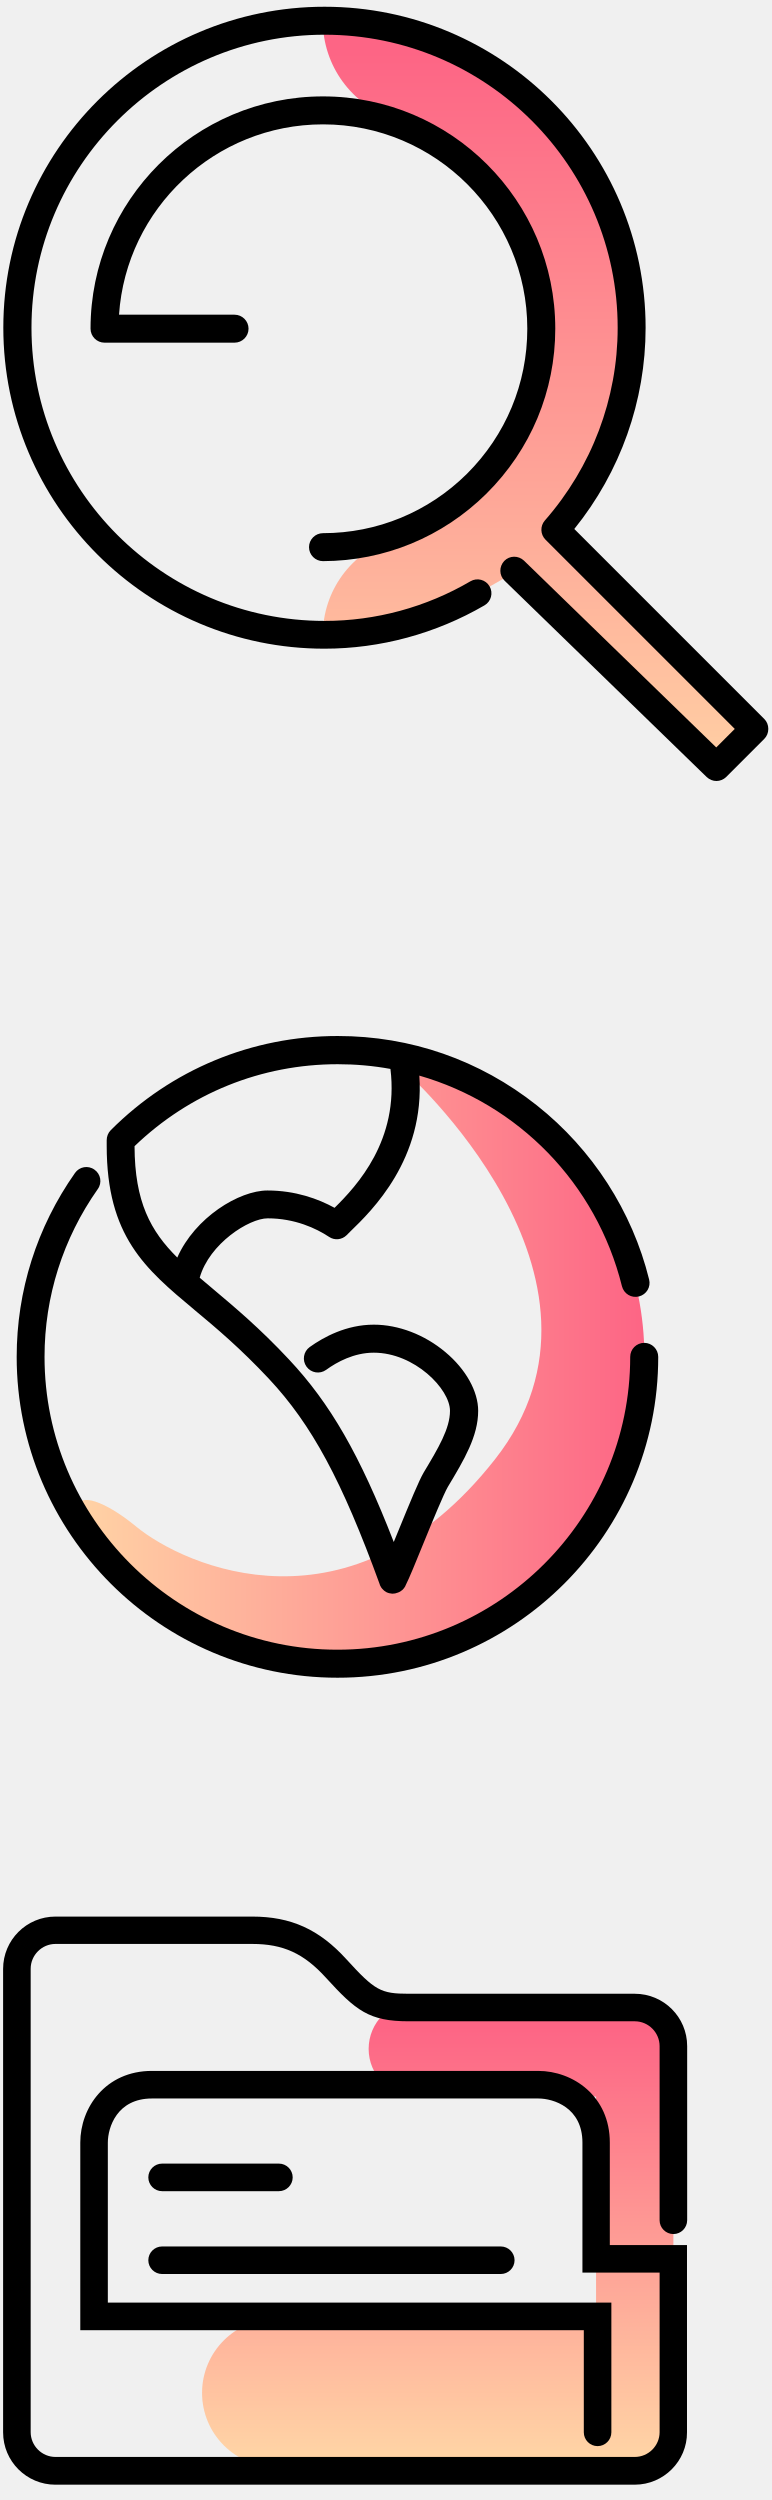
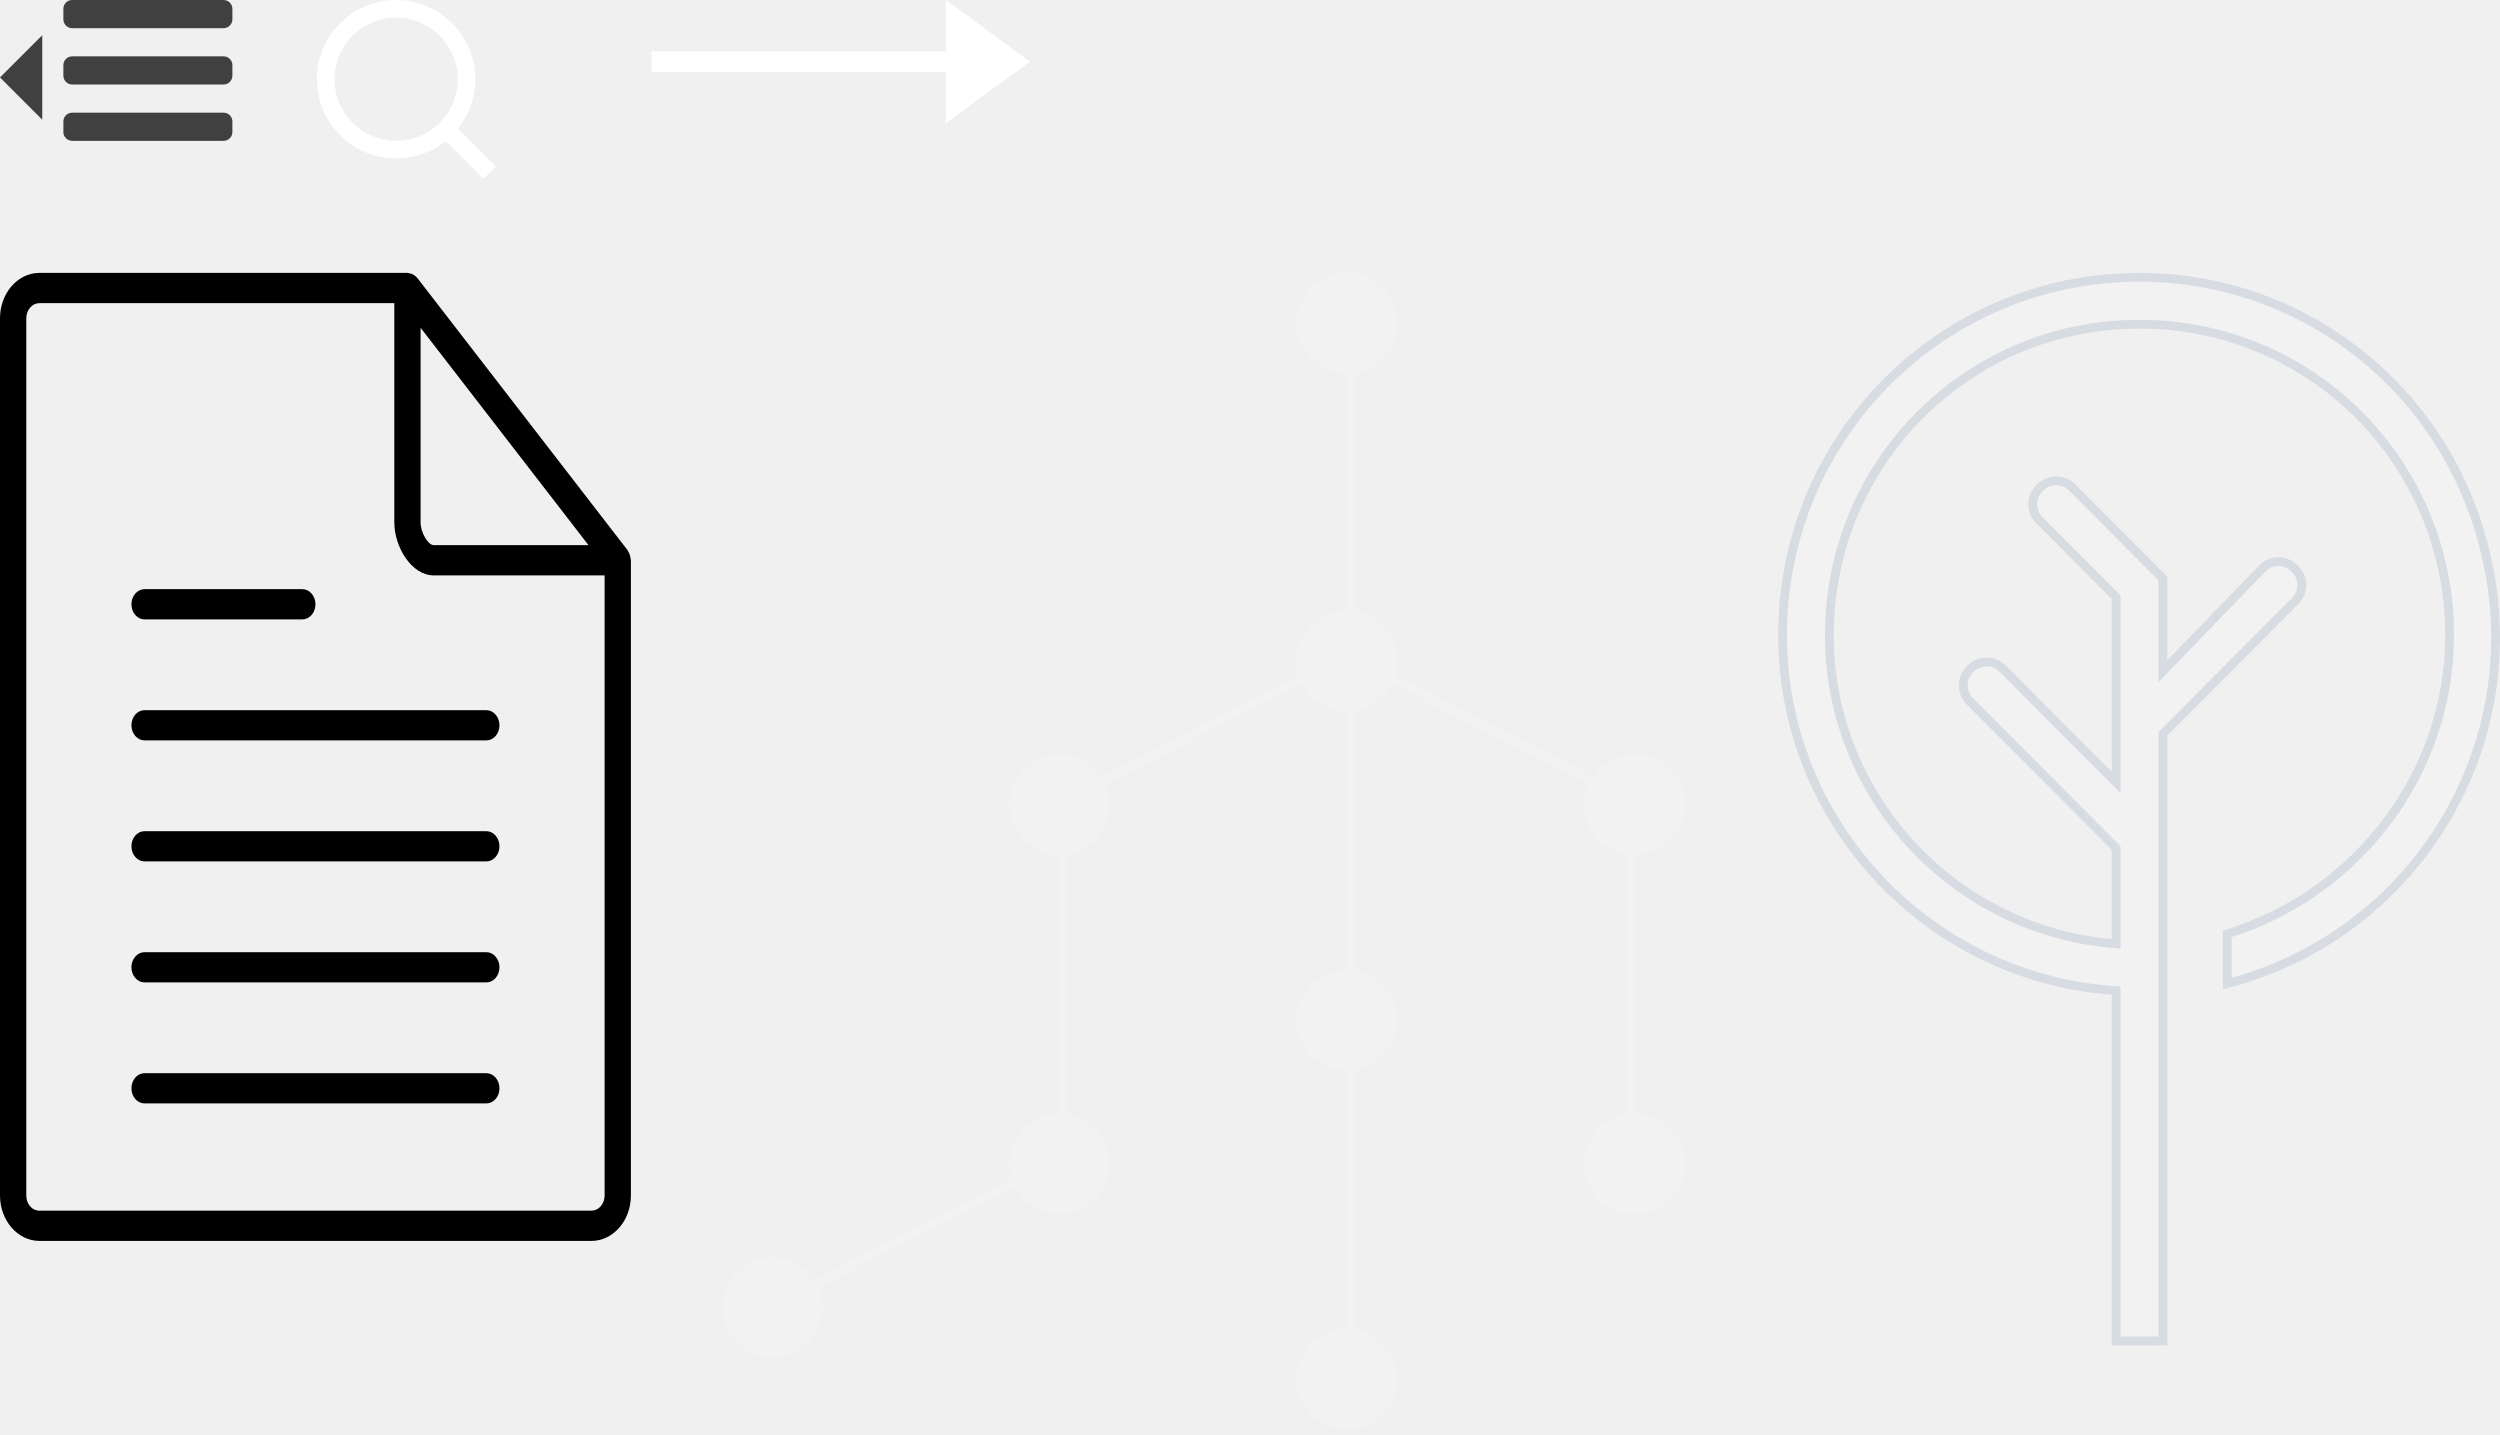
- <svg xmlns="http://www.w3.org/2000/svg" width="46px" height="149px" viewBox="0 0 46 149" version="1.1">
-   <defs>
-     <linearGradient x1="50.009%" y1="97.097%" x2="50.009%" y2="5.34%" id="linearGradient-1">
-       <stop stop-color="#FFD3A5" offset="0%" />
-       <stop stop-color="#FD6585" offset="100%" />
-     </linearGradient>
-     <linearGradient x1="0.001%" y1="50.006%" x2="99.993%" y2="50.006%" id="linearGradient-2">
-       <stop stop-color="#FFD3A5" offset="0%" />
-       <stop stop-color="#FD6585" offset="100%" />
-     </linearGradient>
-     <linearGradient x1="50.007%" y1="105.097%" x2="50.007%" y2="4.324%" id="linearGradient-3">
-       <stop stop-color="#FFD3A5" offset="0%" />
-       <stop stop-color="#FD6585" offset="100%" />
-     </linearGradient>
-   </defs>
-   <g id="Page-1" stroke="none" stroke-width="1" fill="none" fill-rule="evenodd">
-     <g id="Artboard" fill-rule="nonzero">
-       <g id="ic_sprite">
-         <g id="group-7" transform="translate(0, 114)">
-           <path d="M40.134,8.801 L40.134,30.578 C40.134,31.902 39.056,32.98 37.731,32.98 L35.668,32.98 L35.668,33.041 L16.468,33.041 C14.025,33.041 12.043,31.06 12.043,28.616 C12.043,26.173 14.025,24.191 16.468,24.191 L35.525,24.191 L35.525,10.957 L24.815,10.957 C23.245,10.957 21.971,9.684 21.971,8.113 C21.971,6.543 23.245,5.269 24.815,5.269 L37.167,5.269 L37.167,5.32 C38.85,5.587 40.134,7.045 40.134,8.8 L40.134,8.801 Z" id="Path" fill="url(#linearGradient-1)" />
-           <path d="M37.834,34.088 L3.305,34.088 C1.581,34.088 0.185,32.692 0.185,30.968 L0.185,3.348 C0.185,1.624 1.581,0.228 3.306,0.228 L15.031,0.228 C17.341,0.228 19.025,0.988 20.647,2.774 C22.341,4.633 22.69,4.828 24.353,4.828 L37.833,4.828 C39.559,4.828 40.955,6.224 40.955,7.948 L40.955,18.328 C40.955,18.78 40.585,19.15 40.134,19.15 C39.682,19.15 39.312,18.78 39.312,18.329 L39.312,7.948 C39.312,7.137 38.645,6.469 37.834,6.469 L24.354,6.469 C21.992,6.469 21.212,5.833 19.425,3.872 C18.111,2.424 16.879,1.859 15.031,1.859 L3.306,1.859 C2.496,1.859 1.828,2.527 1.828,3.338 L1.828,30.956 C1.828,31.767 2.495,32.434 3.306,32.434 L37.835,32.434 C38.646,32.434 39.313,31.767 39.313,30.956 L39.313,21.449 L34.713,21.449 L34.713,13.698 C34.713,11.614 32.989,11.07 32.085,11.07 L9.056,11.07 C6.971,11.07 6.427,12.795 6.427,13.698 L6.427,23.236 L36.437,23.236 L36.437,30.967 C36.437,31.419 36.068,31.789 35.617,31.789 C35.164,31.789 34.795,31.419 34.795,30.967 L34.795,24.879 L4.785,24.879 L4.785,13.698 C4.785,11.623 6.284,9.426 9.055,9.426 L32.075,9.426 C34.148,9.426 36.345,10.926 36.345,13.697 L36.345,19.807 L40.945,19.807 L40.945,30.967 C40.955,32.681 39.548,34.087 37.834,34.087 L37.834,34.088 Z M17.444,15.772 C17.444,15.32 17.074,14.951 16.622,14.951 L9.662,14.951 C9.21,14.951 8.84,15.321 8.84,15.772 C8.84,16.224 9.21,16.594 9.661,16.594 L16.622,16.594 C17.074,16.594 17.444,16.224 17.444,15.772 Z M30.668,20.711 C30.668,20.259 30.298,19.889 29.846,19.889 L9.661,19.889 C9.21,19.889 8.84,20.259 8.84,20.711 C8.84,21.162 9.21,21.531 9.661,21.531 L29.846,21.531 C30.298,21.531 30.668,21.162 30.668,20.711 Z" id="Shape" fill="#000000" />
-         </g>
-         <g id="group-6" transform="translate(0, 61)">
-           <path d="M9.637,34.838 C12.612,36.926 16.213,38.158 20.117,38.158 C30.201,38.158 38.405,29.953 38.405,19.869 C38.405,9.786 30.201,1.581 20.117,1.581 L24.021,2.729 C24.021,2.729 38.061,15.089 29.501,25.976 C20.941,36.863 10.974,32.343 8.104,29.974 C4.304,26.852 2.195,28.314 9.638,34.838 L9.637,34.838 Z" id="Path" fill="url(#linearGradient-2)" />
-           <path d="M20.117,38.992 C9.574,38.992 0.994,30.412 0.994,19.869 C0.994,15.934 2.194,12.145 4.47,8.909 C4.731,8.533 5.253,8.439 5.629,8.711 C6.004,8.971 6.099,9.493 5.827,9.869 C3.75,12.823 2.654,16.279 2.654,19.869 C2.654,29.493 10.483,37.322 20.107,37.322 C29.731,37.322 37.56,29.493 37.56,19.869 C37.56,19.409 37.936,19.034 38.395,19.034 C38.855,19.034 39.23,19.41 39.23,19.869 C39.24,30.412 30.66,38.992 20.117,38.992 L20.117,38.992 Z M23.405,33.982 L23.364,33.982 C23.259,33.972 23.144,33.951 23.04,33.898 C23.03,33.898 23.03,33.888 23.02,33.888 C22.925,33.836 22.852,33.773 22.79,33.7 C22.727,33.637 22.685,33.554 22.643,33.47 C22.643,33.46 22.633,33.45 22.633,33.429 C20.378,27.239 18.583,23.909 16.025,21.174 C14.335,19.368 12.873,18.136 11.579,17.061 L11.569,17.051 C8.656,14.619 6.359,12.688 6.359,7.281 L6.359,6.956 C6.359,6.736 6.443,6.517 6.599,6.361 C10.211,2.74 15.024,0.746 20.128,0.746 C24.48,0.746 28.583,2.176 31.996,4.88 C35.306,7.5 37.685,11.195 38.687,15.255 C38.802,15.705 38.531,16.153 38.082,16.268 C37.632,16.383 37.184,16.111 37.069,15.662 C35.535,9.493 30.859,4.796 24.992,3.106 C25.336,8.086 22.142,11.175 20.879,12.396 L20.66,12.616 C20.378,12.897 19.94,12.939 19.616,12.72 C18.844,12.208 17.57,11.613 15.952,11.613 C14.846,11.613 12.476,13.117 11.902,15.152 C12.132,15.35 12.382,15.559 12.632,15.768 L12.643,15.778 C13.969,16.895 15.483,18.158 17.236,20.038 C19.679,22.647 21.443,25.695 23.468,30.904 C23.551,30.716 23.624,30.517 23.708,30.319 C24.46,28.482 24.971,27.239 25.253,26.759 C26.13,25.299 26.819,24.139 26.819,23.085 C26.819,21.78 24.699,19.62 22.278,19.62 C21.098,19.62 20.086,20.173 19.438,20.643 C19.063,20.914 18.541,20.831 18.27,20.455 C17.998,20.079 18.082,19.557 18.457,19.285 C19.303,18.68 20.65,17.95 22.277,17.95 C23.75,17.95 25.305,18.544 26.547,19.588 C27.769,20.611 28.499,21.927 28.499,23.085 C28.499,24.599 27.664,25.998 26.693,27.615 C26.453,28.023 25.785,29.641 25.253,30.945 C24.793,32.073 24.397,33.054 24.167,33.503 C24.167,33.513 24.157,33.523 24.157,33.534 C24.115,33.618 24.052,33.691 23.99,33.754 C23.906,33.826 23.812,33.889 23.708,33.92 C23.604,33.962 23.51,33.983 23.405,33.983 L23.405,33.982 Z M8.019,7.312 C8.029,10.642 8.979,12.374 10.566,13.951 C11.62,11.561 14.251,9.953 15.942,9.953 C17.602,9.953 18.969,10.453 19.94,10.986 C21.276,9.671 23.791,6.956 23.27,2.708 C22.247,2.521 21.192,2.427 20.128,2.427 C15.576,2.427 11.297,4.159 8.019,7.312 L8.019,7.312 Z" id="Shape" fill="#000000" />
-         </g>
-         <g id="group-5">
-           <path d="M33.104,31.569 C35.927,28.349 37.646,24.142 37.646,19.537 C37.646,9.444 29.438,1.235 19.344,1.235 L19.24,1.235 C19.24,3.902 20.958,6.277 23.51,7.09 C28.781,8.787 32.396,13.6 32.396,19.59 C32.396,25.61 28.74,30.454 23.416,32.12 C20.927,32.902 19.24,35.235 19.24,37.85 L19.344,37.85 C22.667,37.85 25.781,36.944 28.469,35.37 L30.104,34.433 C30.625,34.11 31.292,34.183 31.729,34.61 L42.302,44.892 C42.646,45.225 43.208,45.225 43.552,44.882 L44.969,43.454 L33.104,31.569 L33.104,31.569 Z" id="Path" fill="url(#linearGradient-3)" />
-           <path d="M42.698,46.548 C42.49,46.548 42.281,46.464 42.115,46.308 L30.073,34.61 C29.74,34.287 29.74,33.767 30.053,33.433 C30.375,33.1 30.896,33.1 31.229,33.413 L42.688,44.547 L43.792,43.443 L32.51,32.162 C32.198,31.85 32.188,31.35 32.469,31.027 C35.271,27.829 36.813,23.757 36.813,19.537 C36.813,9.902 28.979,2.069 19.343,2.069 C9.708,2.069 1.876,9.902 1.876,19.537 C1.876,29.173 9.709,37.007 19.345,37.007 C22.386,37.007 25.397,36.194 28.043,34.642 C28.439,34.412 28.949,34.548 29.178,34.944 C29.408,35.339 29.272,35.85 28.876,36.079 C25.97,37.767 22.668,38.662 19.334,38.662 C8.781,38.662 0.198,30.079 0.198,19.527 C0.198,8.975 8.792,0.402 19.344,0.402 C29.896,0.402 38.478,8.985 38.478,19.537 C38.478,23.892 36.978,28.121 34.228,31.527 L45.551,42.85 C45.707,43.006 45.791,43.214 45.791,43.444 C45.791,43.673 45.707,43.881 45.551,44.037 L43.281,46.308 C43.124,46.465 42.905,46.548 42.697,46.548 L42.698,46.548 Z M28.99,29.422 C31.635,26.797 33.094,23.307 33.094,19.588 C33.094,11.953 26.885,5.745 19.25,5.745 C11.615,5.745 5.396,11.954 5.396,19.589 C5.396,20.048 5.771,20.423 6.229,20.423 L13.979,20.423 C14.438,20.423 14.813,20.048 14.813,19.589 C14.813,19.131 14.438,18.756 13.979,18.756 L7.094,18.756 C7.521,12.423 12.813,7.412 19.25,7.412 C25.969,7.412 31.427,12.882 31.427,19.59 C31.427,22.86 30.146,25.933 27.823,28.246 C25.531,30.516 22.479,31.777 19.25,31.777 C18.792,31.777 18.417,32.152 18.417,32.61 C18.417,33.069 18.792,33.444 19.25,33.444 C22.917,33.434 26.375,32.006 28.99,29.423 L28.99,29.422 Z" id="Shape" fill="#000000" />
-         </g>
-       </g>
-     </g>
+ <svg xmlns="http://www.w3.org/2000/svg" width="284" height="163" viewBox="0 0 284 163" fill="none">
+   <path d="M52.031 14.617L56.314 18.899L54.899 20.314L50.617 16.031C49.024 17.308 47.042 18.003 45 18C40.032 18 36 13.968 36 9C36 4.032 40.032 0 45 0C49.968 0 54 4.032 54 9C54.003 11.042 53.308 13.024 52.031 14.617ZM50.025 13.875C51.294 12.57 52.003 10.82 52 9C52 5.132 48.867 2 45 2C41.132 2 38 5.132 38 9C38 12.867 41.132 16 45 16C46.82 16.003 48.57 15.294 49.875 14.025L50.025 13.875Z" fill="white" />
+   <path fill-rule="evenodd" clip-rule="evenodd" d="M0 8.8L4.8 13.6L4.8 4L0 8.8Z" fill="#404040" />
+   <rect x="7.2" width="19.2" height="3.2" rx="1" fill="#404040" />
+   <rect x="7.2" y="6.4" width="19.2" height="3.2" rx="1" fill="#404040" />
+   <rect x="7.2" y="12.8" width="19.2" height="3.2" rx="1" fill="#404040" />
+   <path opacity="0.15" d="M282.341 62.777L282.342 62.779C287.594 84.466 274.486 106.152 253.017 111.729V106.091C267.873 101.487 278.276 87.776 278.276 72.16C278.276 52.572 262.583 36.832 243.045 36.832C223.508 36.832 207.815 52.572 207.815 72.16C207.815 90.469 221.908 105.563 239.843 107.169L240.388 107.218V106.671V96.539V96.332L240.242 96.186L223.824 79.722C222.756 78.651 222.756 77.067 223.824 75.996C224.892 74.925 226.469 74.925 227.536 75.996L239.534 88.027L240.388 88.883V87.674V68.044V67.837L240.242 67.691L231.717 59.142C230.649 58.071 230.649 56.487 231.717 55.416C232.785 54.345 234.362 54.345 235.429 55.416L245.703 65.718V75.009V76.245L246.562 75.357L256.976 64.598C256.977 64.597 256.978 64.596 256.979 64.595C258.046 63.527 259.621 63.528 260.688 64.598C261.757 65.669 261.757 67.253 260.688 68.324L245.849 83.205L245.703 83.351V83.558V95.273V152.334H240.388V113.003V112.539L239.925 112.505C219.03 110.941 202.5 93.426 202.5 72.16C202.5 49.639 220.59 31.5 243.045 31.5C261.756 31.5 277.974 44.32 282.341 62.777Z" fill="white" stroke="#496291" />
+   <path d="M107.444 8.167H74V5.833H107.444V0L117 7L107.444 14V8.167Z" fill="white" />
+   <path d="M4.479 140.968H67.191C69.66 140.968 71.67 138.655 71.67 135.813V63.647C71.67 63.588 71.646 63.54 71.643 63.485C71.637 63.406 71.619 63.337 71.604 63.262C71.558 63.023 71.466 62.799 71.336 62.605C71.315 62.575 71.318 62.537 71.297 62.506L47.407 31.577C47.398 31.567 47.386 31.567 47.377 31.557C47.195 31.337 46.965 31.178 46.711 31.096C46.654 31.076 46.603 31.069 46.544 31.058C46.457 31.041 46.377 31 46.287 31H4.479C2.01 31 0 33.313 0 36.155V135.813C0 138.655 2.01 140.968 4.479 140.968ZM47.78 37.237L66.853 61.928H49.273C48.616 61.928 47.78 60.485 47.78 59.351V37.237ZM2.986 36.155C2.986 35.699 3.144 35.262 3.424 34.94C3.704 34.617 4.083 34.437 4.479 34.437H44.794V59.351C44.794 62.131 46.75 65.365 49.273 65.365H68.684V135.813C68.684 136.269 68.526 136.706 68.246 137.028C67.966 137.351 67.587 137.532 67.191 137.532H4.479C3.643 137.532 2.986 136.776 2.986 135.813V36.155Z" fill="black" />
+   <path d="M16.424 84.111H55.246C55.642 84.111 56.022 83.93 56.301 83.608C56.581 83.286 56.739 82.849 56.739 82.393C56.739 81.937 56.581 81.5 56.301 81.178C56.022 80.856 55.642 80.675 55.246 80.675H16.424C16.028 80.675 15.649 80.856 15.369 81.178C15.089 81.5 14.931 81.937 14.931 82.393C14.931 82.849 15.089 83.286 15.369 83.608C15.649 83.93 16.028 84.111 16.424 84.111V84.111Z" fill="black" />
+   <path d="M16.424 97.857H55.246C55.642 97.857 56.022 97.676 56.301 97.354C56.581 97.032 56.739 96.595 56.739 96.139C56.739 95.683 56.581 95.246 56.301 94.924C56.022 94.602 55.642 94.421 55.246 94.421H16.424C16.028 94.421 15.649 94.602 15.369 94.924C15.089 95.246 14.931 95.683 14.931 96.139C14.931 96.595 15.089 97.032 15.369 97.354C15.649 97.676 16.028 97.857 16.424 97.857V97.857Z" fill="black" />
+   <path d="M16.424 70.365H34.342C34.738 70.365 35.118 70.184 35.398 69.862C35.678 69.539 35.835 69.102 35.835 68.647C35.835 68.191 35.678 67.754 35.398 67.431C35.118 67.109 34.738 66.928 34.342 66.928H16.424C16.028 66.928 15.649 67.109 15.369 67.431C15.089 67.754 14.931 68.191 14.931 68.647C14.931 69.102 15.089 69.539 15.369 69.862C15.649 70.184 16.028 70.365 16.424 70.365V70.365Z" fill="black" />
+   <path d="M16.424 111.603H55.246C55.642 111.603 56.022 111.422 56.301 111.1C56.581 110.777 56.739 110.34 56.739 109.885C56.739 109.429 56.581 108.992 56.301 108.67C56.022 108.348 55.642 108.167 55.246 108.167H16.424C16.028 108.167 15.649 108.348 15.369 108.67C15.089 108.992 14.931 109.429 14.931 109.885C14.931 110.34 15.089 110.777 15.369 111.1C15.649 111.422 16.028 111.603 16.424 111.603V111.603Z" fill="black" />
+   <path d="M16.424 125.349H55.246C55.642 125.349 56.022 125.168 56.301 124.846C56.581 124.524 56.739 124.087 56.739 123.631C56.739 123.175 56.581 122.738 56.301 122.416C56.022 122.094 55.642 121.913 55.246 121.913H16.424C16.028 121.913 15.649 122.094 15.369 122.416C15.089 122.738 14.931 123.175 14.931 123.631C14.931 124.087 15.089 124.524 15.369 124.846C15.649 125.168 16.028 125.349 16.424 125.349V125.349Z" fill="black" />
+   <g opacity="0.15">
+     <path fill-rule="evenodd" clip-rule="evenodd" d="M153.02 42.429C156.176 42.429 158.735 39.87 158.735 36.714C158.735 33.558 156.176 31 153.02 31C149.865 31 147.306 33.558 147.306 36.714C147.306 39.87 149.865 42.429 153.02 42.429Z" fill="white" />
+     <path fill-rule="evenodd" clip-rule="evenodd" d="M153.02 80.796C156.176 80.796 158.735 78.237 158.735 75.082C158.735 71.926 156.176 69.367 153.02 69.367C149.865 69.367 147.306 71.926 147.306 75.082C147.306 78.237 149.865 80.796 153.02 80.796Z" fill="white" />
+     <path fill-rule="evenodd" clip-rule="evenodd" d="M153.02 121.612C156.176 121.612 158.735 119.054 158.735 115.898C158.735 112.742 156.176 110.184 153.02 110.184C149.865 110.184 147.306 112.742 147.306 115.898C147.306 119.054 149.865 121.612 153.02 121.612Z" fill="white" />
+     <path fill-rule="evenodd" clip-rule="evenodd" d="M120.367 97.122C123.523 97.122 126.082 94.564 126.082 91.408C126.082 88.252 123.523 85.694 120.367 85.694C117.211 85.694 114.653 88.252 114.653 91.408C114.653 94.564 117.211 97.122 120.367 97.122Z" fill="white" />
+     <path fill-rule="evenodd" clip-rule="evenodd" d="M185.673 97.122C188.829 97.122 191.388 94.564 191.388 91.408C191.388 88.252 188.829 85.694 185.673 85.694C182.518 85.694 179.959 88.252 179.959 91.408C179.959 94.564 182.518 97.122 185.673 97.122Z" fill="white" />
+     <path fill-rule="evenodd" clip-rule="evenodd" d="M153.02 162.429C156.176 162.429 158.735 159.87 158.735 156.714C158.735 153.558 156.176 151 153.02 151C149.865 151 147.306 153.558 147.306 156.714C147.306 159.87 149.865 162.429 153.02 162.429Z" fill="white" />
+     <path fill-rule="evenodd" clip-rule="evenodd" d="M120.367 137.939C123.523 137.939 126.082 135.38 126.082 132.225C126.082 129.069 123.523 126.51 120.367 126.51C117.211 126.51 114.653 129.069 114.653 132.225C114.653 135.38 117.211 137.939 120.367 137.939Z" fill="white" />
+     <path fill-rule="evenodd" clip-rule="evenodd" d="M185.673 137.939C188.829 137.939 191.388 135.38 191.388 132.225C191.388 129.069 188.829 126.51 185.673 126.51C182.518 126.51 179.959 129.069 179.959 132.225C179.959 135.38 182.518 137.939 185.673 137.939Z" fill="white" />
+     <path d="M153.429 37.123V74.682" stroke="white" stroke-linecap="square" />
+     <path d="M152.612 74.673L120.776 91" stroke="white" stroke-linecap="square" />
+     <path fill-rule="evenodd" clip-rule="evenodd" d="M87.714 154.265C90.87 154.265 93.429 151.707 93.429 148.551C93.429 145.395 90.87 142.837 87.714 142.837C84.558 142.837 82 145.395 82 148.551C82 151.707 84.558 154.265 87.714 154.265Z" fill="white" />
+     <path d="M119.959 131.816L88.123 148.143" stroke="white" stroke-linecap="square" />
+     <path d="M153.429 74.673L185.265 91" stroke="white" stroke-linecap="square" />
+     <path d="M153.429 75.49V117.122" stroke="white" stroke-linecap="square" />
+     <path d="M120.776 92.633V134.265" stroke="white" stroke-linecap="square" />
+     <path d="M185.265 92.633V134.265" stroke="white" stroke-linecap="square" />
+     <path d="M153.429 117.939V159.572" stroke="white" stroke-linecap="square" />
  </g>
</svg>
